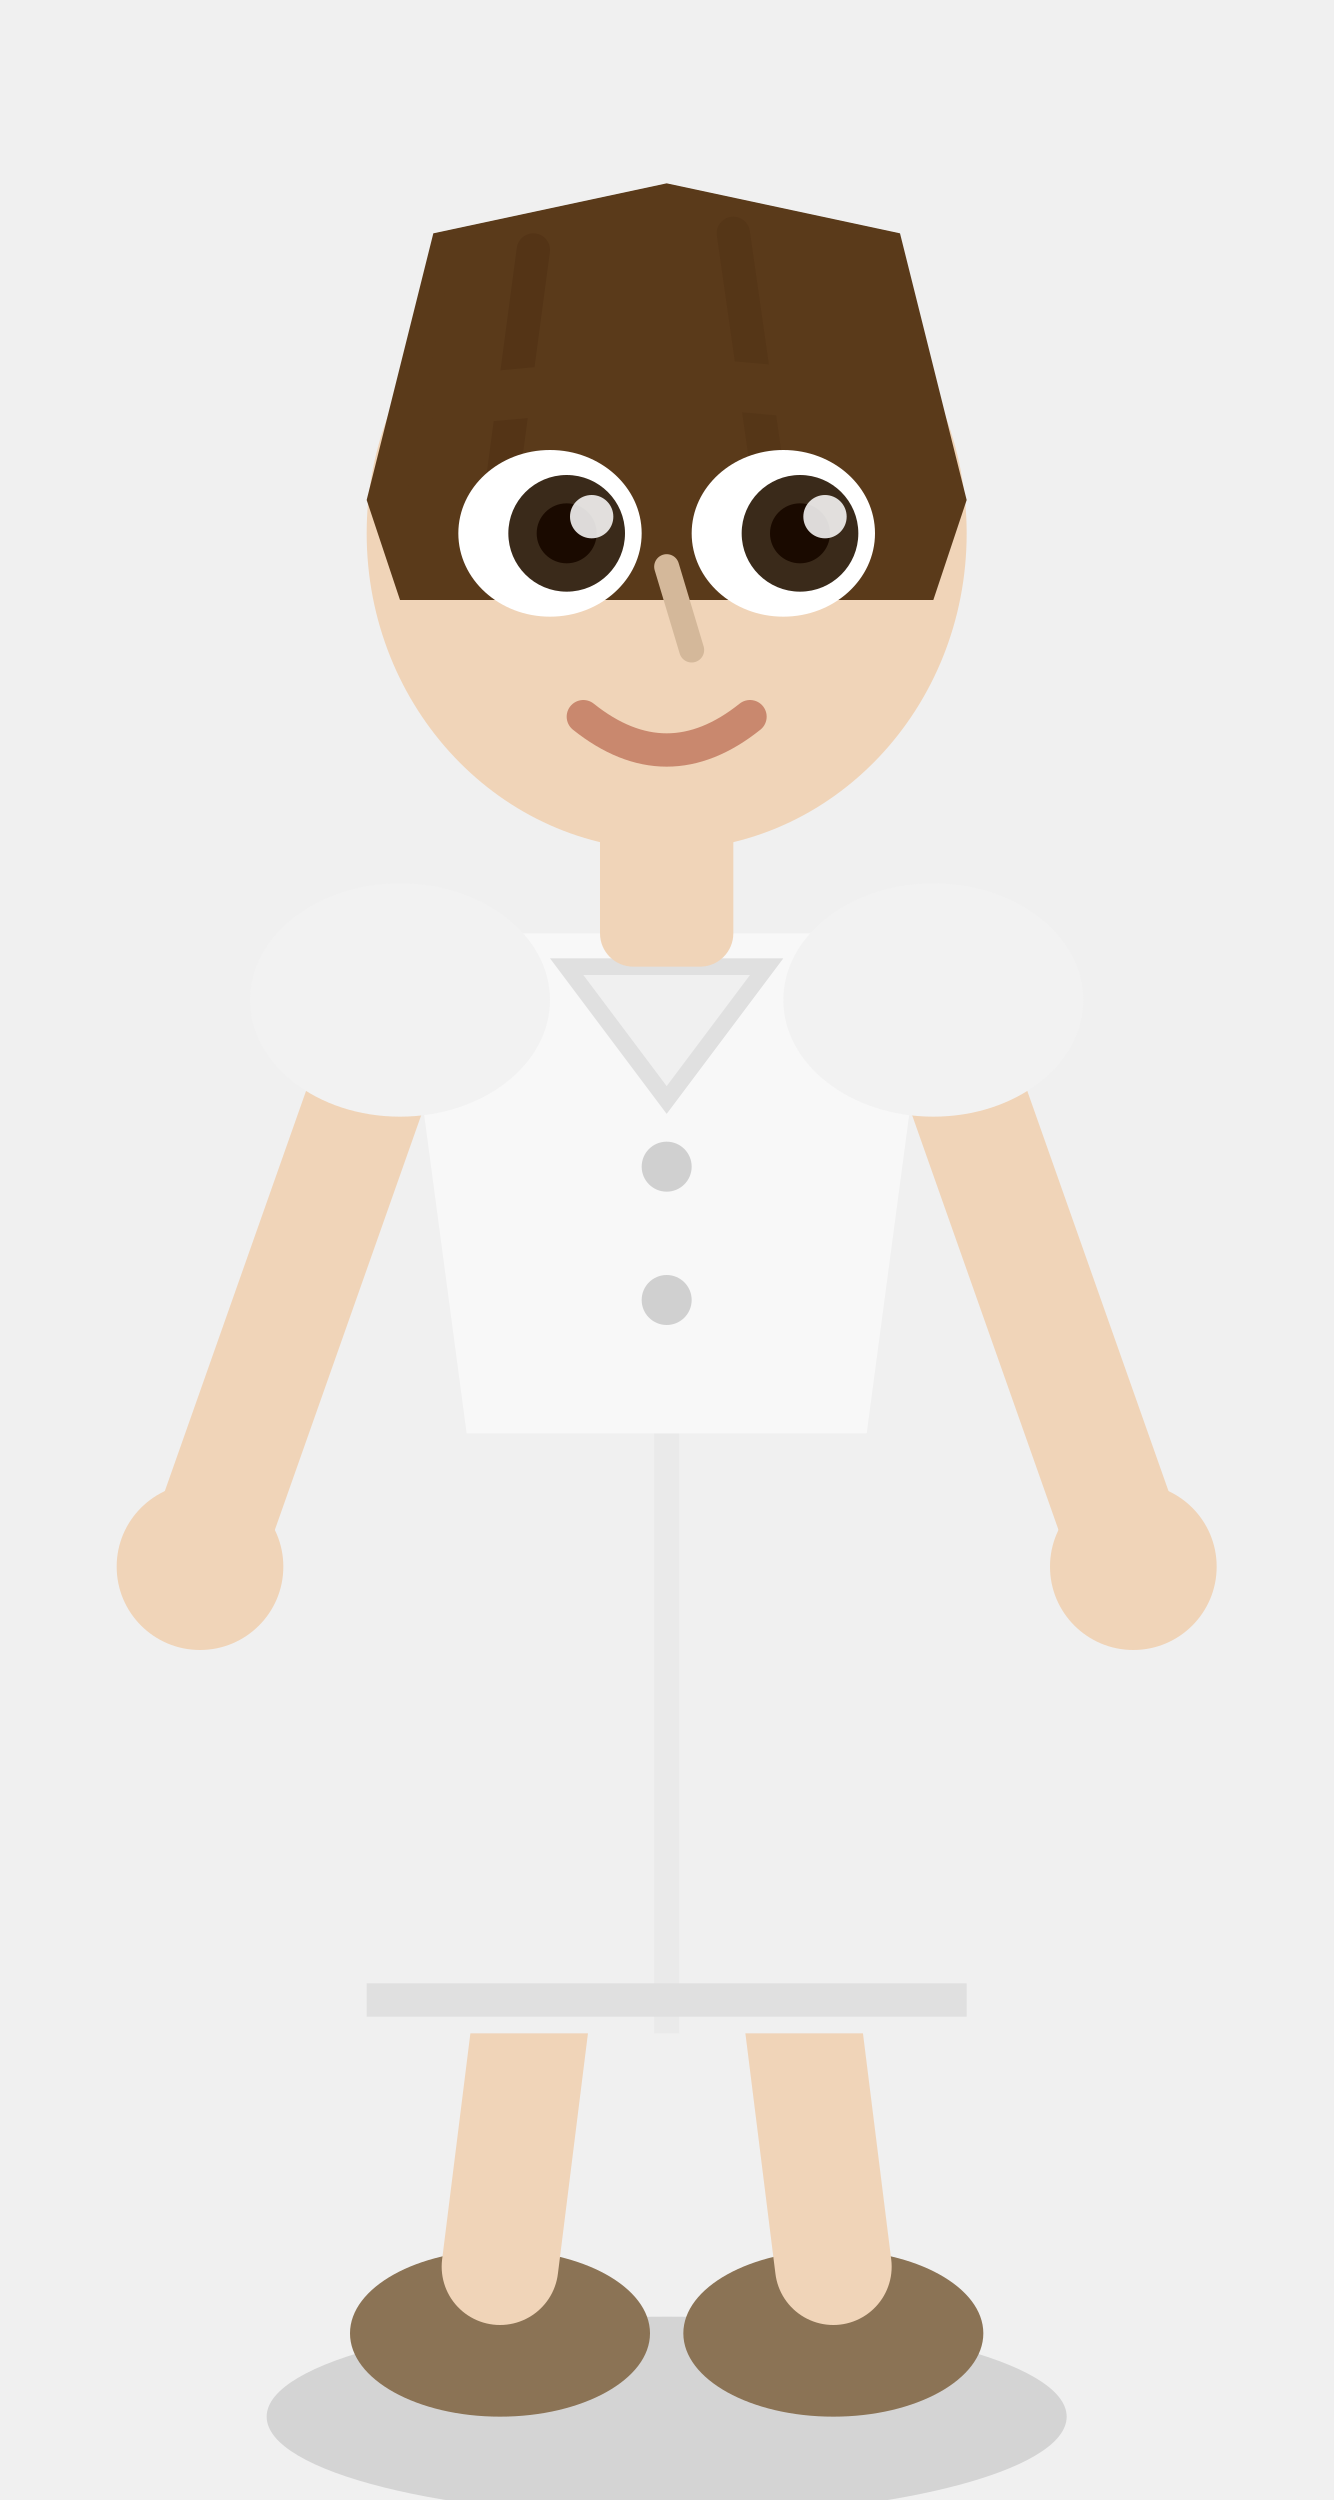
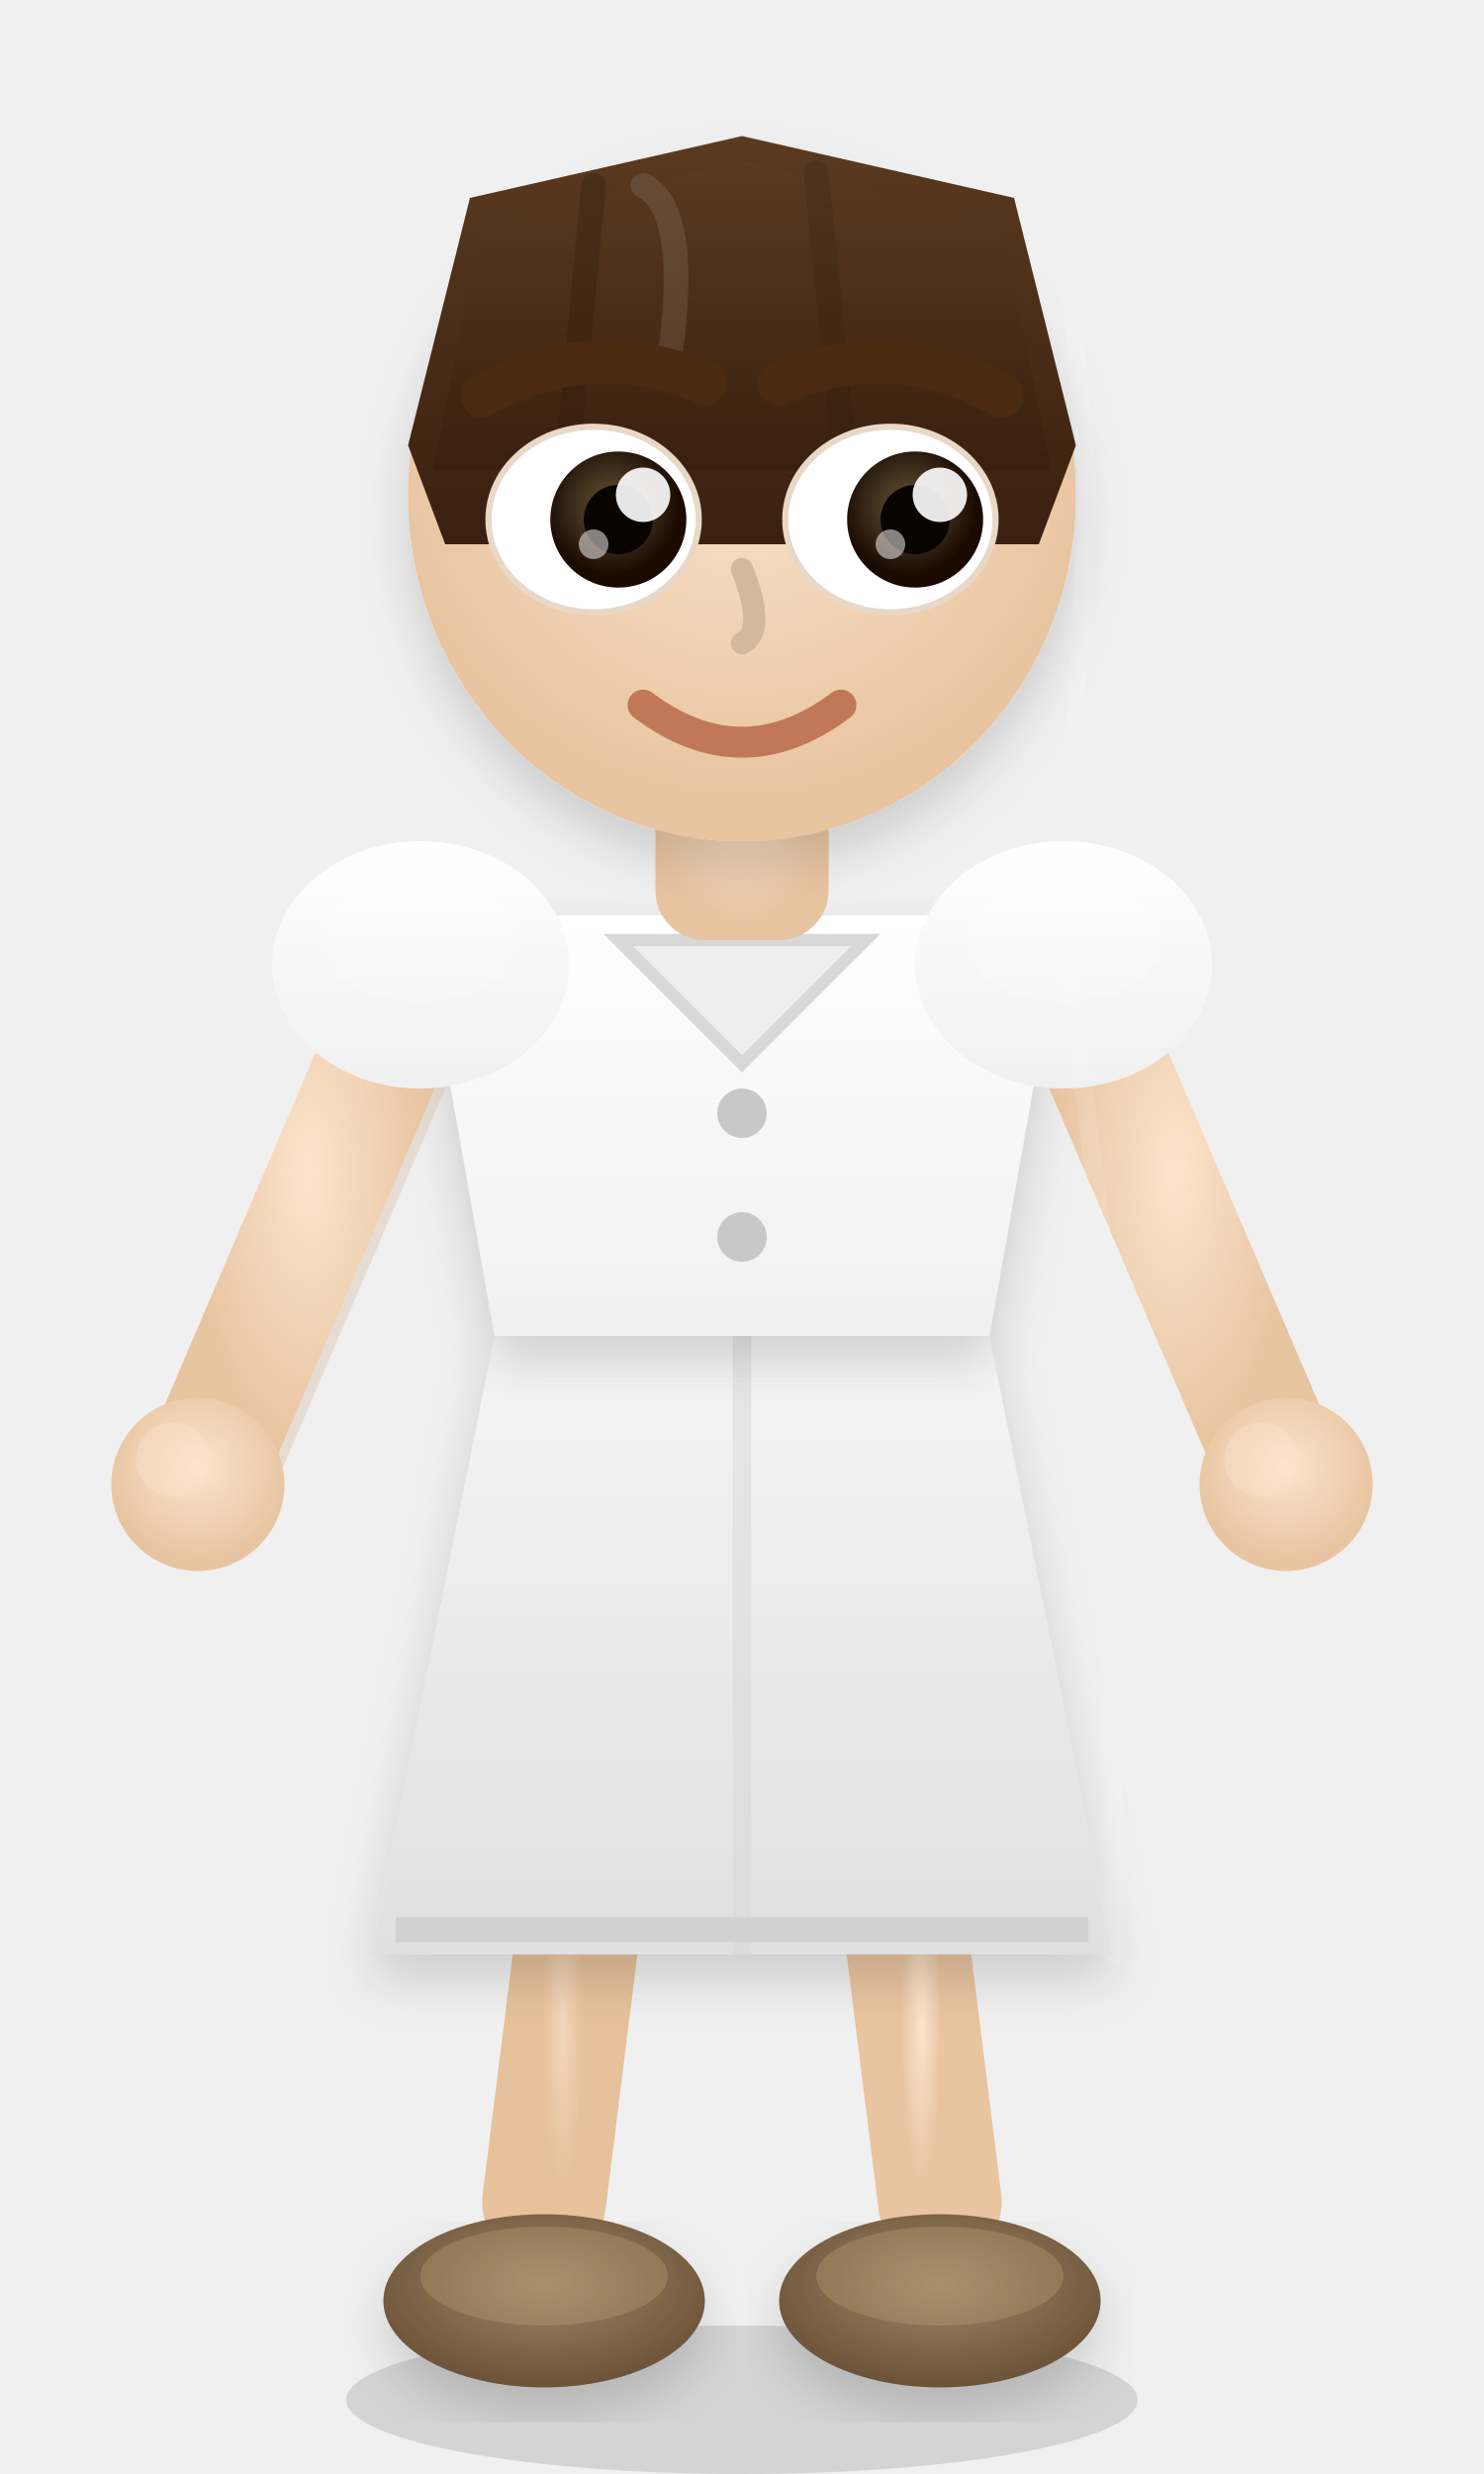
- <svg xmlns="http://www.w3.org/2000/svg" viewBox="0 0 80 150">
-   <ellipse cx="40" cy="145" rx="24" ry="6" fill="black" opacity="0.12" />
-   <ellipse cx="30" cy="140" rx="9" ry="5" fill="#8b7355" />
-   <ellipse cx="50" cy="140" rx="9" ry="5" fill="#8b7355" />
-   <line x1="32" y1="120" x2="30" y2="136" stroke="#f0d4b8" stroke-width="7" stroke-linecap="round" />
-   <line x1="48" y1="120" x2="50" y2="136" stroke="#f0d4b8" stroke-width="7" stroke-linecap="round" />
-   <polygon points="20,122 28,86 52,86 60,122" fill="#f0f0f0" />
-   <line x1="40" y1="86" x2="40" y2="122" stroke="#e0e0e0" stroke-width="1.5" opacity="0.4" />
-   <line x1="22" y1="120" x2="58" y2="120" stroke="#e0e0e0" stroke-width="2" />
-   <polygon points="28,86 24,56 56,56 52,86" fill="#f8f8f8" />
-   <polygon points="34,58 40,66 46,58" fill="#f0f0f0" stroke="#e0e0e0" stroke-width="1" />
-   <circle cx="40" cy="70" r="1.5" fill="#d0d0d0" />
-   <circle cx="40" cy="78" r="1.5" fill="#d0d0d0" />
-   <line x1="24" y1="60" x2="12" y2="94" stroke="#f0d4b8" stroke-width="7" stroke-linecap="round" />
-   <line x1="56" y1="60" x2="68" y2="94" stroke="#f0d4b8" stroke-width="7" stroke-linecap="round" />
-   <circle cx="12" cy="94" r="5" fill="#f0d4b8" />
-   <circle cx="68" cy="94" r="5" fill="#f0d4b8" />
-   <ellipse cx="24" cy="60" rx="9" ry="7" fill="#f2f2f2" />
-   <ellipse cx="56" cy="60" rx="9" ry="7" fill="#f2f2f2" />
-   <rect x="36" y="44" width="8" height="14" fill="#f0d4b8" rx="2" />
-   <ellipse cx="40" cy="32" rx="18" ry="19" fill="#f0d4b8" />
-   <polygon points="22,30 26,14 40,11 54,14 58,30 56,36 24,36" fill="#5a3a1a" />
-   <polygon points="24,32 27,16 40,13 53,16 56,32" fill="#5a3a1a" />
-   <line x1="32" y1="15" x2="30" y2="30" stroke="#4a2a10" stroke-width="2" stroke-linecap="round" opacity="0.4" />
-   <line x1="44" y1="14" x2="46" y2="28" stroke="#4a2a10" stroke-width="2" stroke-linecap="round" opacity="0.3" />
-   <ellipse cx="33" cy="32" rx="5.5" ry="5" fill="white" />
-   <ellipse cx="47" cy="32" rx="5.5" ry="5" fill="white" />
-   <circle cx="34" cy="32" r="3.5" fill="#3a2a1a" />
-   <circle cx="48" cy="32" r="3.5" fill="#3a2a1a" />
-   <circle cx="34" cy="32" r="1.8" fill="#1a0a00" />
-   <circle cx="48" cy="32" r="1.8" fill="#1a0a00" />
-   <circle cx="35.5" cy="31" r="1.3" fill="white" opacity="0.85" />
-   <circle cx="49.5" cy="31" r="1.3" fill="white" opacity="0.85" />
-   <line x1="27" y1="24" x2="38" y2="23" stroke="#5a3a1a" stroke-width="3" stroke-linecap="round" />
-   <line x1="42" y1="23" x2="53" y2="24" stroke="#5a3a1a" stroke-width="3" stroke-linecap="round" />
-   <line x1="40" y1="34" x2="41.5" y2="39" stroke="#d4b89a" stroke-width="1.5" stroke-linecap="round" />
-   <path d="M35,43 Q40,47 45,43" stroke="#c9886e" stroke-width="2" fill="none" stroke-linecap="round" />
+ <svg xmlns="http://www.w3.org/2000/svg" viewBox="0 0 120 200">
+   <defs>
+     <radialGradient id="skin" cx="50%" cy="40%" r="55%">
+       <stop offset="0%" stop-color="#fce4cc" />
+       <stop offset="100%" stop-color="#e8c4a0" />
+     </radialGradient>
+     <linearGradient id="hair" x1="0" y1="0" x2="0" y2="1">
+       <stop offset="0%" stop-color="#5a3a20" />
+       <stop offset="100%" stop-color="#3a2010" />
+     </linearGradient>
+     <radialGradient id="iris" cx="45%" cy="40%" r="50%">
+       <stop offset="0%" stop-color="#6a5232" />
+       <stop offset="60%" stop-color="#3a2a1a" />
+       <stop offset="100%" stop-color="#1a0a00" />
+     </radialGradient>
+     <linearGradient id="pants" x1="0" y1="0" x2="0" y2="1">
+       <stop offset="0%" stop-color="#f5f5f5" />
+       <stop offset="100%" stop-color="#e0e0e0" />
+     </linearGradient>
+     <linearGradient id="shirt" x1="0" y1="0" x2="0" y2="1">
+       <stop offset="0%" stop-color="#ffffff" />
+       <stop offset="100%" stop-color="#f0f0f0" />
+     </linearGradient>
+     <radialGradient id="shoe" cx="50%" cy="40%" r="60%">
+       <stop offset="0%" stop-color="#a08868" />
+       <stop offset="100%" stop-color="#6b5238" />
+     </radialGradient>
+     <filter id="shadow" x="-10%" y="-10%" width="120%" height="130%">
+       <feDropShadow dx="0" dy="2" stdDeviation="2" flood-color="#000" flood-opacity="0.15" />
+     </filter>
+   </defs>
+   <ellipse cx="60" cy="194" rx="32" ry="6" fill="#000" opacity="0.12" />
+   <line x1="47" y1="154" x2="44" y2="178" stroke="url(#skin)" stroke-width="10" stroke-linecap="round" />
+   <line x1="47" y1="154" x2="44" y2="178" stroke="#e0b890" stroke-width="10" stroke-linecap="round" opacity="0.3" />
+   <line x1="73" y1="154" x2="76" y2="178" stroke="url(#skin)" stroke-width="10" stroke-linecap="round" />
+   <ellipse cx="44" cy="186" rx="13" ry="7" fill="url(#shoe)" filter="url(#shadow)" />
+   <ellipse cx="44" cy="184" rx="10" ry="4" fill="#c4a878" opacity="0.3" />
+   <ellipse cx="76" cy="186" rx="13" ry="7" fill="url(#shoe)" filter="url(#shadow)" />
+   <ellipse cx="76" cy="184" rx="10" ry="4" fill="#c4a878" opacity="0.3" />
+   <polygon points="30,158 40,108 80,108 90,158" fill="url(#pants)" filter="url(#shadow)" />
+   <line x1="60" y1="108" x2="60" y2="158" stroke="#d8d8d8" stroke-width="1.5" opacity="0.5" />
+   <line x1="32" y1="156" x2="88" y2="156" stroke="#d0d0d0" stroke-width="2" />
+   <polygon points="40,108 34,74 86,74 80,108" fill="url(#shirt)" filter="url(#shadow)" />
+   <polygon points="50,76 60,86 70,76" fill="#eeeeee" stroke="#d8d8d8" stroke-width="1" />
+   <circle cx="60" cy="90" r="2" fill="#c8c8c8" />
+   <circle cx="60" cy="100" r="2" fill="#c8c8c8" />
+   <line x1="34" y1="80" x2="16" y2="122" stroke="#d4b090" stroke-width="10" stroke-linecap="round" opacity="0.3" />
+   <line x1="34" y1="78" x2="16" y2="120" stroke="url(#skin)" stroke-width="10" stroke-linecap="round" />
+   <circle cx="16" cy="120" r="7" fill="url(#skin)" />
+   <circle cx="14" cy="118" r="3" fill="#fce4cc" opacity="0.4" />
+   <line x1="86" y1="78" x2="104" y2="120" stroke="url(#skin)" stroke-width="10" stroke-linecap="round" />
+   <circle cx="104" cy="120" r="7" fill="url(#skin)" />
+   <circle cx="102" cy="118" r="3" fill="#fce4cc" opacity="0.4" />
+   <ellipse cx="34" cy="78" rx="12" ry="10" fill="url(#shirt)" />
+   <ellipse cx="34" cy="76" rx="8" ry="5" fill="white" opacity="0.2" />
+   <ellipse cx="86" cy="78" rx="12" ry="10" fill="url(#shirt)" />
+   <ellipse cx="86" cy="76" rx="8" ry="5" fill="white" opacity="0.2" />
+   <rect x="53" y="56" width="14" height="20" fill="url(#skin)" rx="4" />
+   <ellipse cx="60" cy="40" rx="27" ry="28" fill="url(#skin)" filter="url(#shadow)" />
+   <ellipse cx="58" cy="24" rx="14" ry="8" fill="white" opacity="0.08" />
+   <path d="M33,36 L38,16 L60,11 L82,16 L87,36 L84,44 L36,44 Z" fill="url(#hair)" />
+   <path d="M35,38 L39,18 L60,13 L81,18 L85,38" fill="url(#hair)" />
+   <line x1="48" y1="15" x2="46" y2="36" stroke="#2a1808" stroke-width="2" stroke-linecap="round" opacity="0.3" />
+   <line x1="66" y1="14" x2="68" y2="34" stroke="#2a1808" stroke-width="2" stroke-linecap="round" opacity="0.2" />
+   <path d="M52,15 Q56,17 54,30" stroke="white" stroke-width="2" fill="none" stroke-linecap="round" opacity="0.1" />
+   <ellipse cx="48" cy="42" rx="8.5" ry="7.5" fill="white" stroke="#e8d8c8" stroke-width="0.5" />
+   <ellipse cx="72" cy="42" rx="8.5" ry="7.5" fill="white" stroke="#e8d8c8" stroke-width="0.5" />
+   <circle cx="50" cy="42" r="5.5" fill="url(#iris)" />
+   <circle cx="74" cy="42" r="5.5" fill="url(#iris)" />
+   <circle cx="50" cy="42" r="2.8" fill="#0a0400" />
+   <circle cx="74" cy="42" r="2.8" fill="#0a0400" />
+   <circle cx="52" cy="40" r="2.2" fill="white" opacity="0.9" />
+   <circle cx="76" cy="40" r="2.2" fill="white" opacity="0.9" />
+   <circle cx="48" cy="44" r="1.2" fill="white" opacity="0.5" />
+   <circle cx="72" cy="44" r="1.2" fill="white" opacity="0.5" />
+   <path d="M39,32 Q48,27 57,31" stroke="#4a2a10" stroke-width="3.5" fill="none" stroke-linecap="round" />
+   <path d="M63,31 Q72,27 81,32" stroke="#4a2a10" stroke-width="3.5" fill="none" stroke-linecap="round" />
+   <path d="M60,46 Q62,51 60,52" stroke="#d4b89a" stroke-width="1.8" fill="none" stroke-linecap="round" />
+   <path d="M52,57 Q60,63 68,57" stroke="#c07858" stroke-width="2.5" fill="none" stroke-linecap="round" />
+   <path d="M86,16 L88,40 L86,74 L90,108 L90,158" stroke="white" stroke-width="1.5" fill="none" opacity="0.1" stroke-linecap="round" />
</svg>
